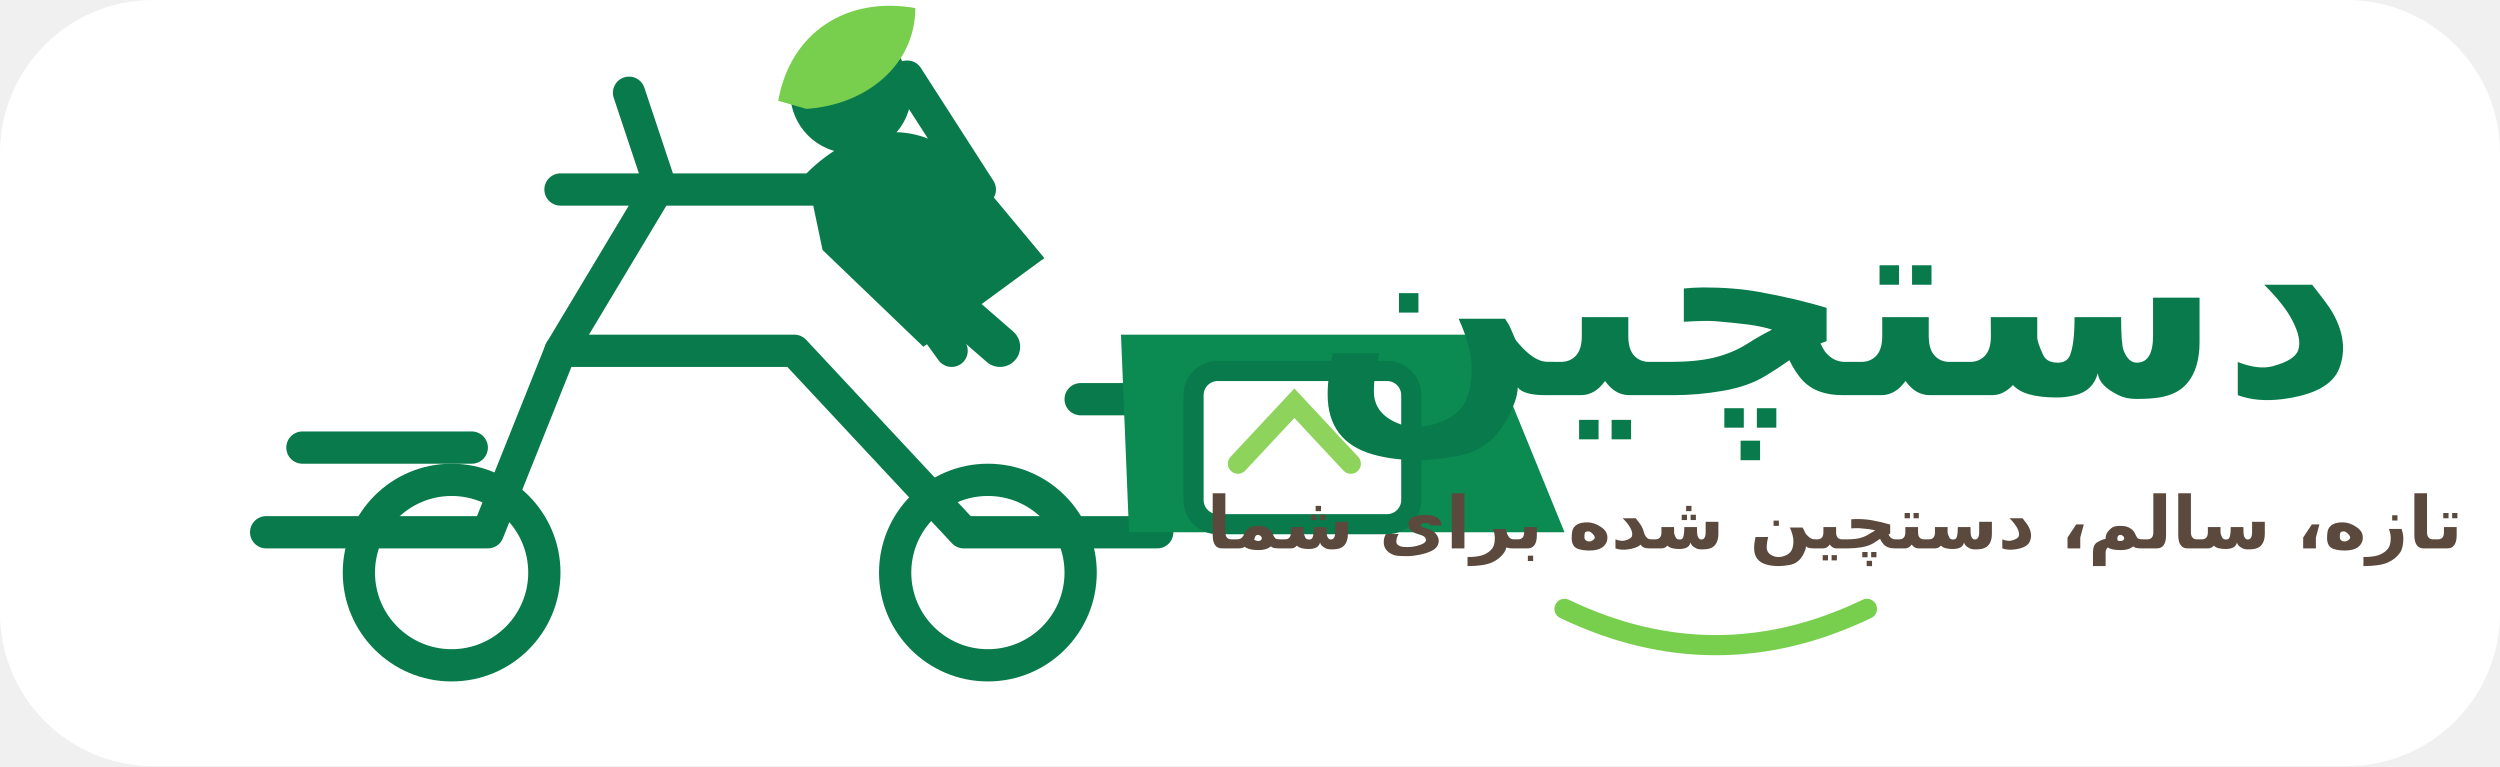
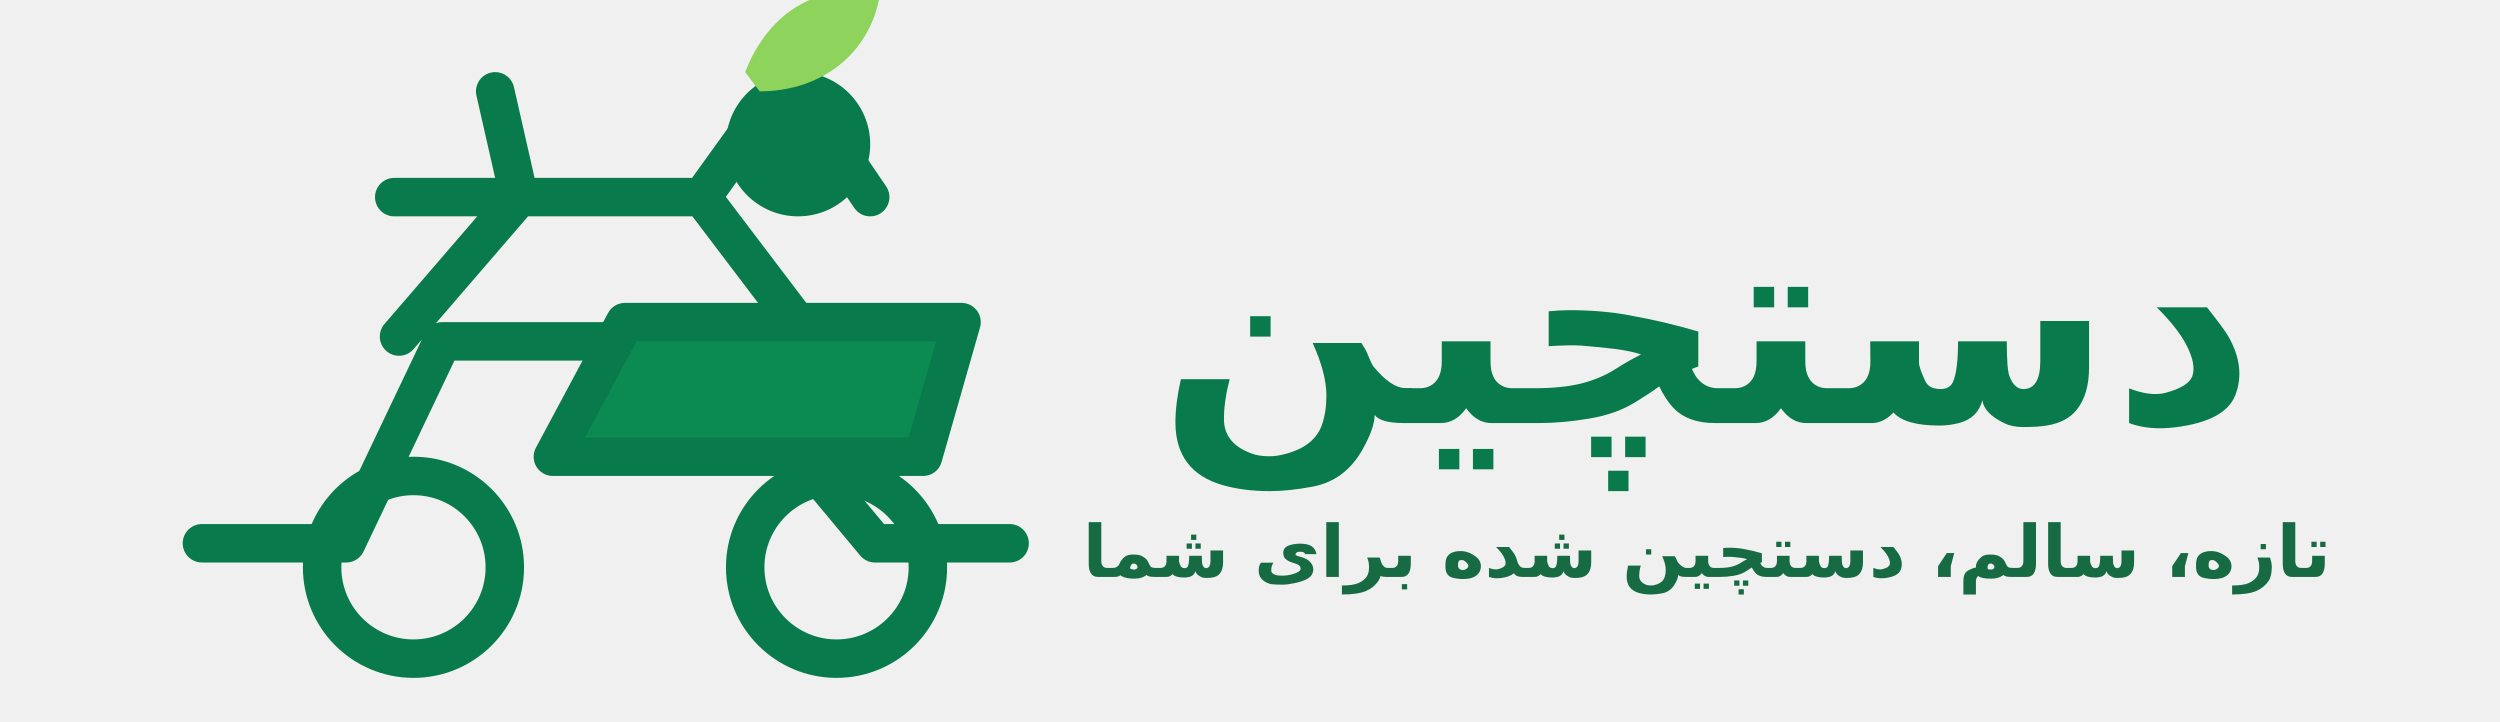
- <svg xmlns="http://www.w3.org/2000/svg" viewBox="0 0 620 190">
-   <rect width="620" height="190" rx="38" fill="#fff" />
+ <svg xmlns="http://www.w3.org/2000/svg" viewBox="0 0 520 150">
  <g fill="none" stroke="#087a4b" stroke-width="8" stroke-linecap="round" stroke-linejoin="round">
-     <circle cx="112" cy="142" r="23" />
-     <circle cx="245" cy="142" r="23" />
-     <path d="M66 132h55l18-45h58l42 45h48" />
-     <path d="M139 87l24-40h44l29 40M164 47l-8-24M164 47h-25M207 47l18-28 18 28" />
-     <path d="M75 111h42M268 99h92" />
+     <circle cx="86" cy="118" r="19" />
+     <circle cx="174" cy="118" r="19" />
+     <path d="M42 113h30l20-42h55l35 42h28M83 70l25-29h38l22 29M108 41l-5-22M103 41H82M146 41l18-25 17 25" />
+     <path d="M130 67h70l-8 28h-77z" fill="#0b8b52" />
  </g>
-   <path d="M278 83h90l20 49h-108z" fill="#0b8b52" />
-   <rect x="296" y="92" width="54" height="38" rx="6" fill="#fff" stroke="#087a4b" stroke-width="5" />
-   <path d="M307 115l14-15 14 15" fill="none" stroke="#8ed35b" stroke-width="5" stroke-linecap="round" />
-   <circle cx="211" cy="23" r="15" fill="#087a4b" />
-   <path d="M193 25c3-17 17-26 34-23 0 14-12 24-27 25z" fill="#78cf4d" />
-   <path d="M200 43c12-12 27-14 39-3l20 24-30 22-25-24z" fill="#087a4b" />
-   <path d="M225 66l23 20" stroke="#087a4b" stroke-width="10" stroke-linecap="round" />
-   <text x="455" y="98" text-anchor="middle" font-family="Tahoma,Arial,sans-serif" font-size="66" font-weight="900" fill="#087a4b">دستچین</text>
-   <text x="455" y="136" text-anchor="middle" font-family="Tahoma,Arial,sans-serif" font-size="18" font-weight="700" fill="#5b493d">تازه، سالم، دستچین شده برای شما</text>
-   <path d="M388 151c25 12 50 12 75 0" fill="none" stroke="#78cf4d" stroke-width="5" stroke-linecap="round" />
+   <circle cx="166" cy="30" r="15" fill="#087a4b" />
+   <path d="M155 15c5-13 16-19 28-16-2 12-12 20-25 20" fill="#8ed35b" />
+   <text x="355" y="88" text-anchor="middle" font-family="Tahoma,Arial,sans-serif" font-size="58" font-weight="900" fill="#087a4b">دستچین</text>
+   <text x="355" y="120" text-anchor="middle" font-family="Tahoma,Arial,sans-serif" font-size="15" font-weight="700" fill="#176b43">تازه، سالم، دستچین شده برای شما</text>
</svg>
